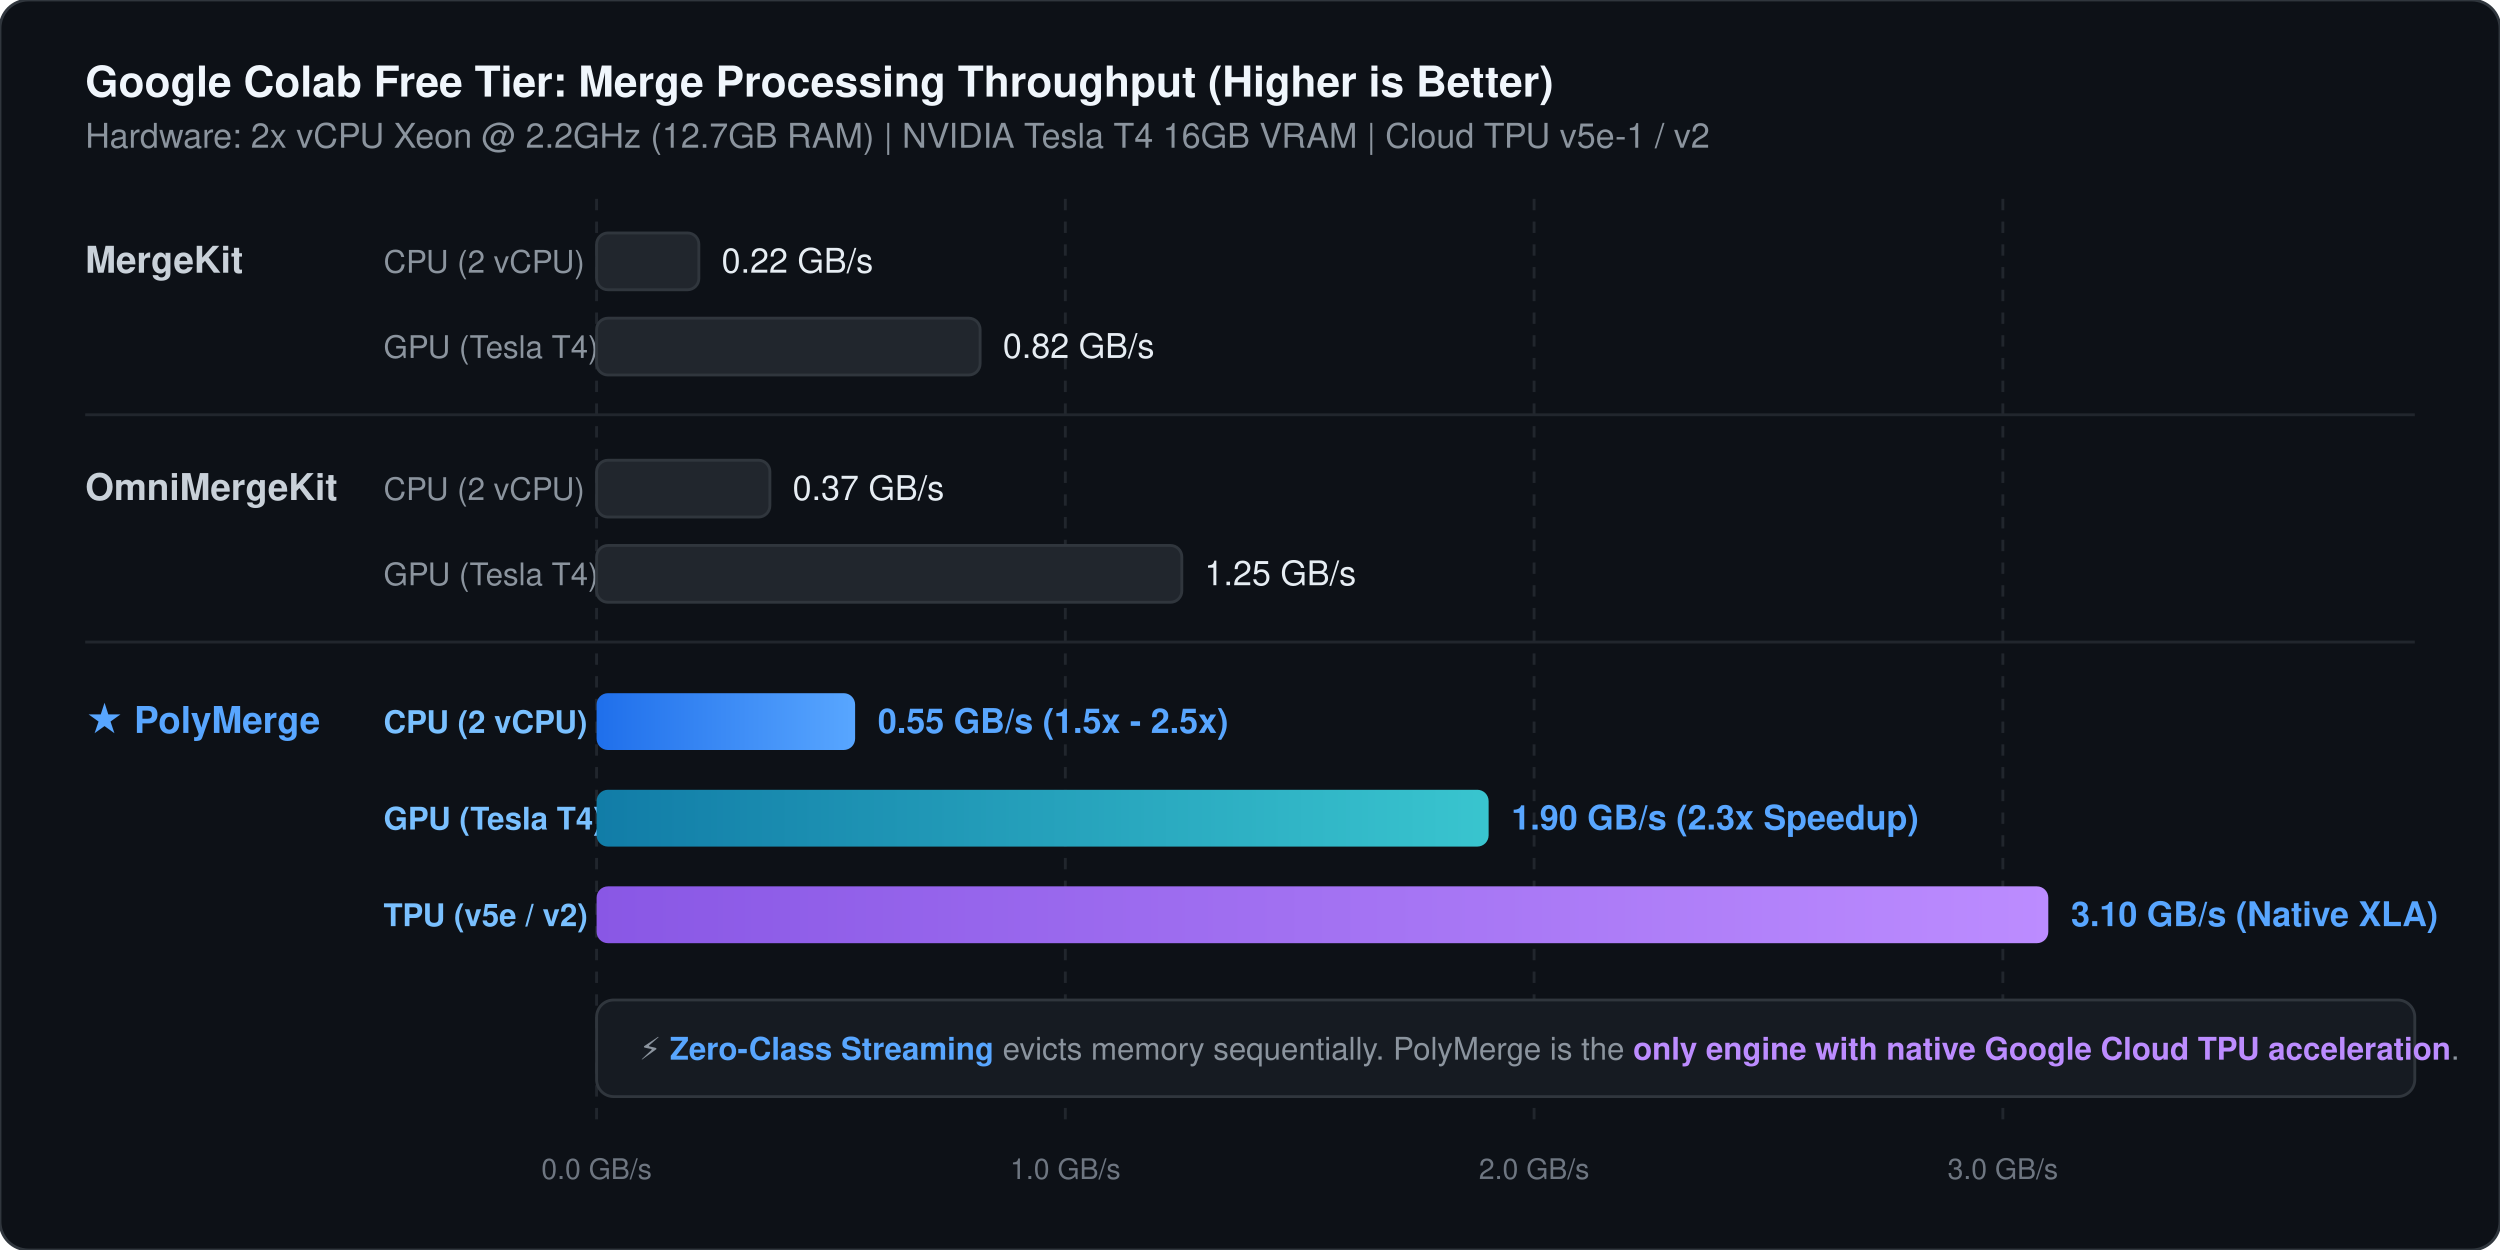
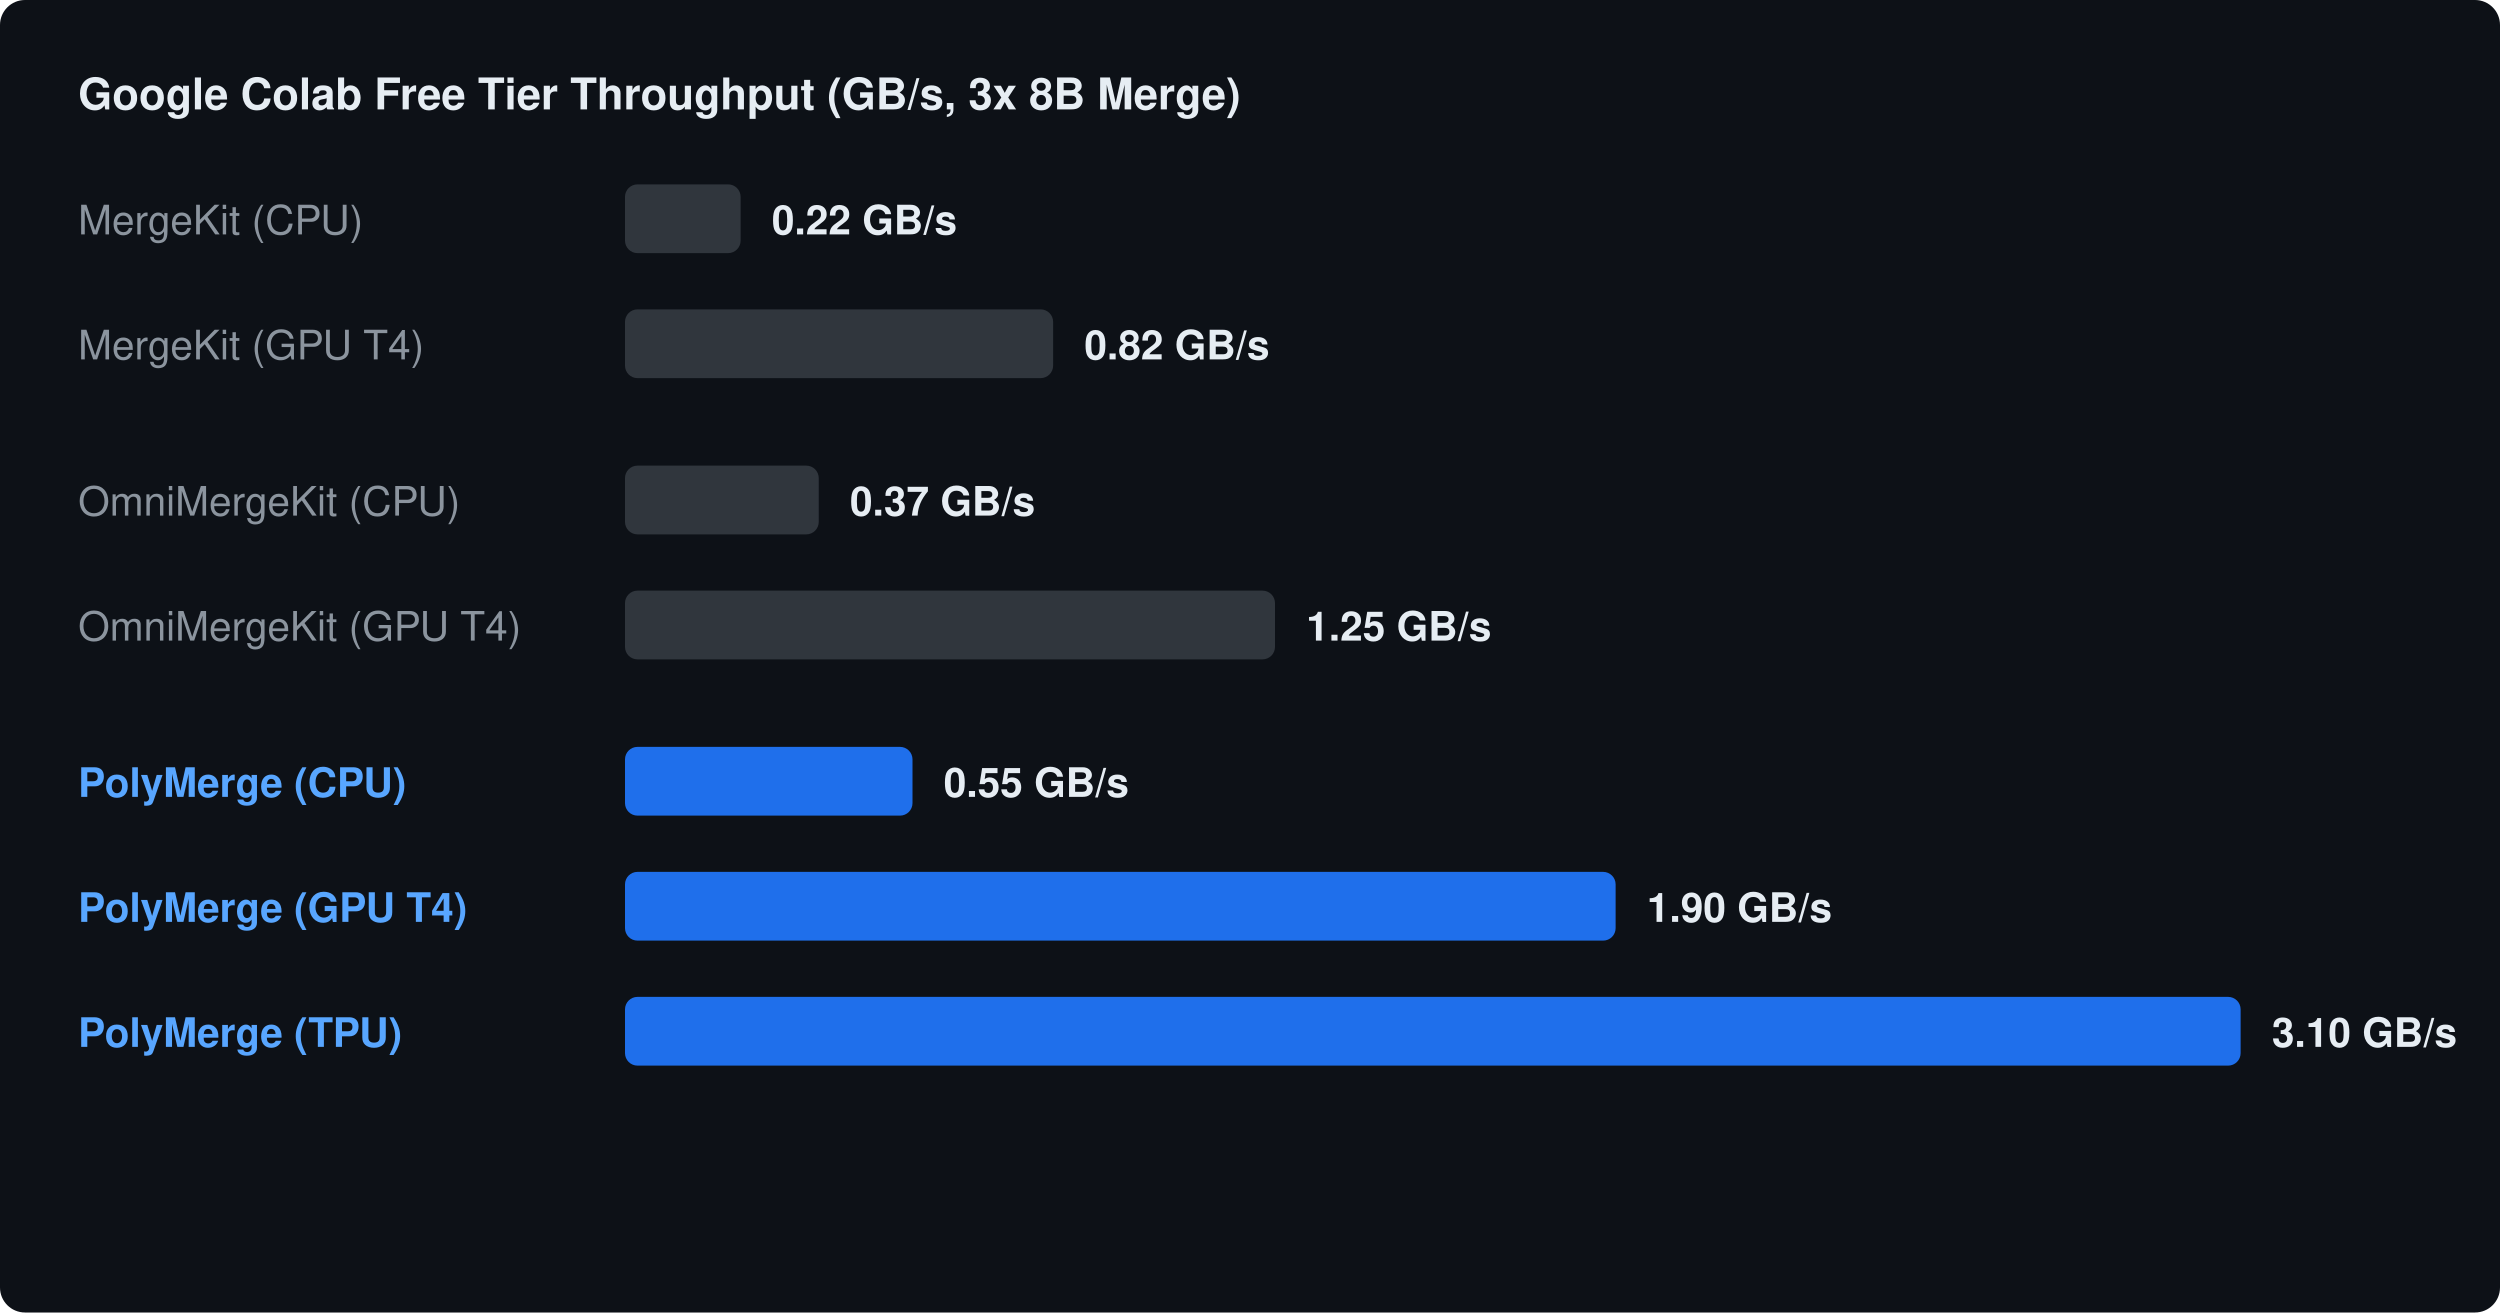
- <svg xmlns="http://www.w3.org/2000/svg" viewBox="0 0 880 440" width="100%" height="440">
+ <svg xmlns="http://www.w3.org/2000/svg" viewBox="0 0 800 420" width="100%" height="420">
  <style>
-     .bg { fill: #0d1117; rx: 10px; stroke: #30363d; stroke-width: 1px; }
-     .header-title { fill: #f0f6fc; font-family: -apple-system, BlinkMacSystemFont, "Segoe UI", Helvetica, Arial, sans-serif; font-size: 15px; font-weight: 700; }
-     .header-sub { fill: #8b949e; font-family: -apple-system, BlinkMacSystemFont, "Segoe UI", Helvetica, Arial, sans-serif; font-size: 12px; font-weight: 400; }
-     .group-label { fill: #c9d1d9; font-family: -apple-system, BlinkMacSystemFont, "Segoe UI", Helvetica, Arial, sans-serif; font-size: 13px; font-weight: 600; }
-     .group-label-poly { fill: #58a6ff; font-family: -apple-system, BlinkMacSystemFont, "Segoe UI", Helvetica, Arial, sans-serif; font-size: 13px; font-weight: 700; }
-     .device-tag { fill: #8b949e; font-family: -apple-system, BlinkMacSystemFont, "Segoe UI", Helvetica, Arial, sans-serif; font-size: 11px; font-weight: 500; }
-     .device-tag-poly { fill: #79c0ff; font-family: -apple-system, BlinkMacSystemFont, "Segoe UI", Helvetica, Arial, sans-serif; font-size: 11px; font-weight: 600; }
-     .val-other { fill: #e6edf3; font-family: -apple-system, BlinkMacSystemFont, "Segoe UI", Helvetica, Arial, sans-serif; font-size: 12px; font-weight: 500; }
-     .val-poly { fill: #58a6ff; font-family: -apple-system, BlinkMacSystemFont, "Segoe UI", Helvetica, Arial, sans-serif; font-size: 12px; font-weight: 700; }
-     .bar-other { fill: #21262d; rx: 4px; stroke: #30363d; stroke-width: 1px; }
-     .bar-poly-cpu { fill: url(#polyGradBlue); rx: 4px; }
-     .bar-poly-gpu { fill: url(#polyGradCyan); rx: 4px; }
-     .bar-poly-tpu { fill: url(#polyGradPurple); rx: 4px; }
-     .grid-line { stroke: #21262d; stroke-dasharray: 4 4; stroke-width: 1px; }
-     .axis-label { fill: #6e7681; font-family: -apple-system, BlinkMacSystemFont, "Segoe UI", Helvetica, Arial, sans-serif; font-size: 10px; }
+     .bg { fill: #0d1117; rx: 8px; }
+     .title { fill: #e6edf3; font-family: -apple-system, BlinkMacSystemFont, "Segoe UI", Helvetica, Arial, sans-serif; font-size: 14px; font-weight: 600; }
+     .label { fill: #8b949e; font-family: -apple-system, BlinkMacSystemFont, "Segoe UI", Helvetica, Arial, sans-serif; font-size: 13px; font-weight: 500; }
+     .label-poly { fill: #58a6ff; font-family: -apple-system, BlinkMacSystemFont, "Segoe UI", Helvetica, Arial, sans-serif; font-size: 13px; font-weight: 700; }
+     .val { fill: #e6edf3; font-family: -apple-system, BlinkMacSystemFont, "Segoe UI", Helvetica, Arial, sans-serif; font-size: 13px; font-weight: 600; }
+     .bar-other { fill: #30363d; rx: 4px; }
+     .bar-poly { fill: #1f6feb; rx: 4px; }
  </style>
-   <defs>
-     <linearGradient id="polyGradBlue" x1="0%" y1="0%" x2="100%" y2="0%">
-       <stop offset="0%" stop-color="#1f6feb" />
-       <stop offset="100%" stop-color="#58a6ff" />
-     </linearGradient>
-     <linearGradient id="polyGradCyan" x1="0%" y1="0%" x2="100%" y2="0%">
-       <stop offset="0%" stop-color="#117ca7" />
-       <stop offset="100%" stop-color="#39c5cf" />
-     </linearGradient>
-     <linearGradient id="polyGradPurple" x1="0%" y1="0%" x2="100%" y2="0%">
-       <stop offset="0%" stop-color="#8957e5" />
-       <stop offset="100%" stop-color="#bc8cff" />
-     </linearGradient>
-   </defs>
-   <rect width="880" height="440" class="bg" />
-   <text x="30" y="34" class="header-title">Google Colab Free Tier: Merge Processing Throughput (Higher is Better)</text>
-   <text x="30" y="52" class="header-sub">Hardware: 2x vCPU Xeon @ 2.2GHz (12.7GB RAM) | NVIDIA Tesla T4 16GB VRAM | Cloud TPU v5e-1 / v2</text>
-   <line x1="210" y1="70" x2="210" y2="395" class="grid-line" />
-   <line x1="375" y1="70" x2="375" y2="395" class="grid-line" />
-   <line x1="540" y1="70" x2="540" y2="395" class="grid-line" />
-   <line x1="705" y1="70" x2="705" y2="395" class="grid-line" />
-   <text x="210" y="415" class="axis-label" text-anchor="middle">0.0 GB/s</text>
-   <text x="375" y="415" class="axis-label" text-anchor="middle">1.0 GB/s</text>
-   <text x="540" y="415" class="axis-label" text-anchor="middle">2.0 GB/s</text>
-   <text x="705" y="415" class="axis-label" text-anchor="middle">3.0 GB/s</text>
-   <text x="30" y="96" class="group-label">MergeKit</text>
-   <text x="135" y="96" class="device-tag">CPU (2 vCPU)</text>
-   <rect x="210" y="82" width="36" height="20" class="bar-other" />
-   <text x="254" y="96" class="val-other">0.22 GB/s</text>
-   <text x="135" y="126" class="device-tag">GPU (Tesla T4)</text>
-   <rect x="210" y="112" width="135" height="20" class="bar-other" />
-   <text x="353" y="126" class="val-other">0.82 GB/s</text>
-   <line x1="30" y1="146" x2="850" y2="146" stroke="#21262d" stroke-width="1" />
-   <text x="30" y="176" class="group-label">OmniMergeKit</text>
-   <text x="135" y="176" class="device-tag">CPU (2 vCPU)</text>
-   <rect x="210" y="162" width="61" height="20" class="bar-other" />
-   <text x="279" y="176" class="val-other">0.37 GB/s</text>
-   <text x="135" y="206" class="device-tag">GPU (Tesla T4)</text>
-   <rect x="210" y="192" width="206" height="20" class="bar-other" />
-   <text x="424" y="206" class="val-other">1.25 GB/s</text>
-   <line x1="30" y1="226" x2="850" y2="226" stroke="#21262d" stroke-width="1" />
-   <text x="30" y="258" class="group-label-poly">★ PolyMerge</text>
-   <text x="135" y="258" class="device-tag-poly">CPU (2 vCPU)</text>
-   <rect x="210" y="244" width="91" height="20" class="bar-poly-cpu" />
-   <text x="309" y="258" class="val-poly">0.55 GB/s (1.5x - 2.5x)</text>
-   <text x="135" y="292" class="device-tag-poly">GPU (Tesla T4)</text>
-   <rect x="210" y="278" width="314" height="20" class="bar-poly-gpu" />
-   <text x="532" y="292" class="val-poly">1.90 GB/s (2.3x Speedup)</text>
-   <text x="135" y="326" class="device-tag-poly">TPU (v5e / v2)</text>
-   <rect x="210" y="312" width="511" height="20" class="bar-poly-tpu" />
-   <text x="729" y="326" class="val-poly">3.10 GB/s (Native XLA)</text>
-   <rect x="210" y="352" width="640" height="34" rx="6" fill="#161b22" stroke="#30363d" stroke-width="1" />
-   <text x="225" y="373" fill="#8b949e" font-family="-apple-system, BlinkMacSystemFont, 'Segoe UI', Helvetica, Arial, sans-serif" font-size="11px">
-     ⚡ <tspan fill="#58a6ff" font-weight="700">Zero-Class Streaming</tspan> evicts memory sequentially. PolyMerge is the <tspan fill="#bc8cff" font-weight="700">only engine with native Google Cloud TPU acceleration</tspan>.
-   </text>
+   <rect width="800" height="420" class="bg" />
+   <text x="25" y="35" class="title">Google Colab Free Tier Throughput (GB/s, 3x 8B Merge)</text>
+   <text x="25" y="75" class="label">MergeKit (CPU)</text>
+   <rect x="200" y="59" width="37" height="22" class="bar-other" />
+   <text x="247" y="75" class="val">0.22 GB/s</text>
+   <text x="25" y="115" class="label">MergeKit (GPU T4)</text>
+   <rect x="200" y="99" width="137" height="22" class="bar-other" />
+   <text x="347" y="115" class="val">0.82 GB/s</text>
+   <text x="25" y="165" class="label">OmniMergeKit (CPU)</text>
+   <rect x="200" y="149" width="62" height="22" class="bar-other" />
+   <text x="272" y="165" class="val">0.37 GB/s</text>
+   <text x="25" y="205" class="label">OmniMergeKit (GPU T4)</text>
+   <rect x="200" y="189" width="208" height="22" class="bar-other" />
+   <text x="418" y="205" class="val">1.25 GB/s</text>
+   <text x="25" y="255" class="label-poly">PolyMerge (CPU)</text>
+   <rect x="200" y="239" width="92" height="22" class="bar-poly" />
+   <text x="302" y="255" class="val" fill="#58a6ff">0.55 GB/s</text>
+   <text x="25" y="295" class="label-poly">PolyMerge (GPU T4)</text>
+   <rect x="200" y="279" width="317" height="22" class="bar-poly" />
+   <text x="527" y="295" class="val" fill="#58a6ff">1.90 GB/s</text>
+   <text x="25" y="335" class="label-poly">PolyMerge (TPU)</text>
+   <rect x="200" y="319" width="517" height="22" class="bar-poly" />
+   <text x="727" y="335" class="val" fill="#58a6ff">3.10 GB/s</text>
</svg>
